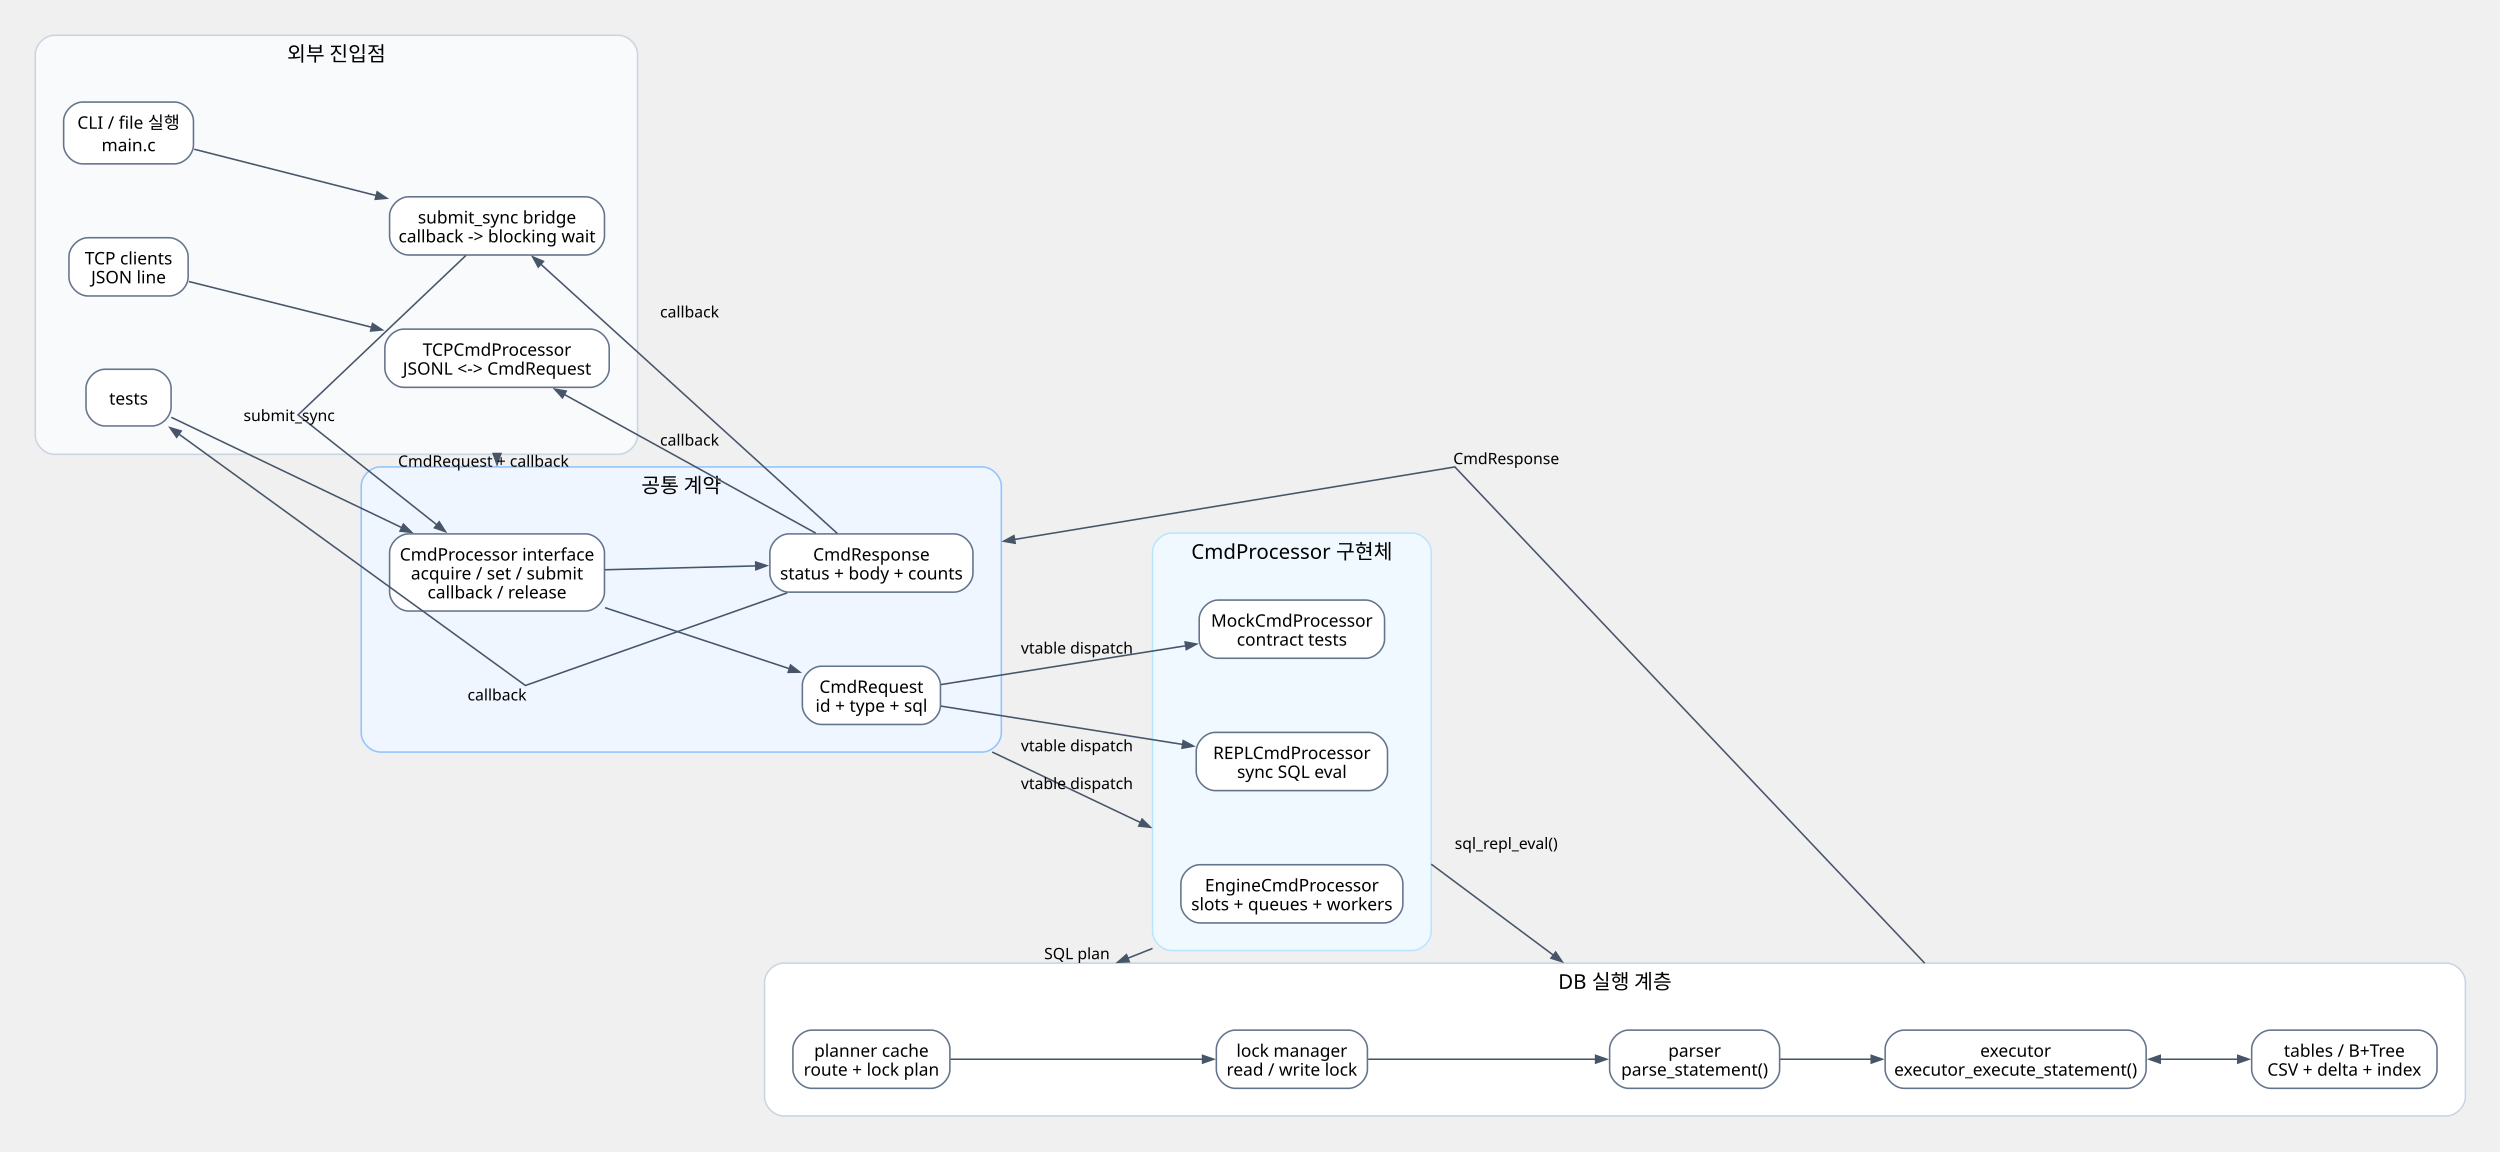
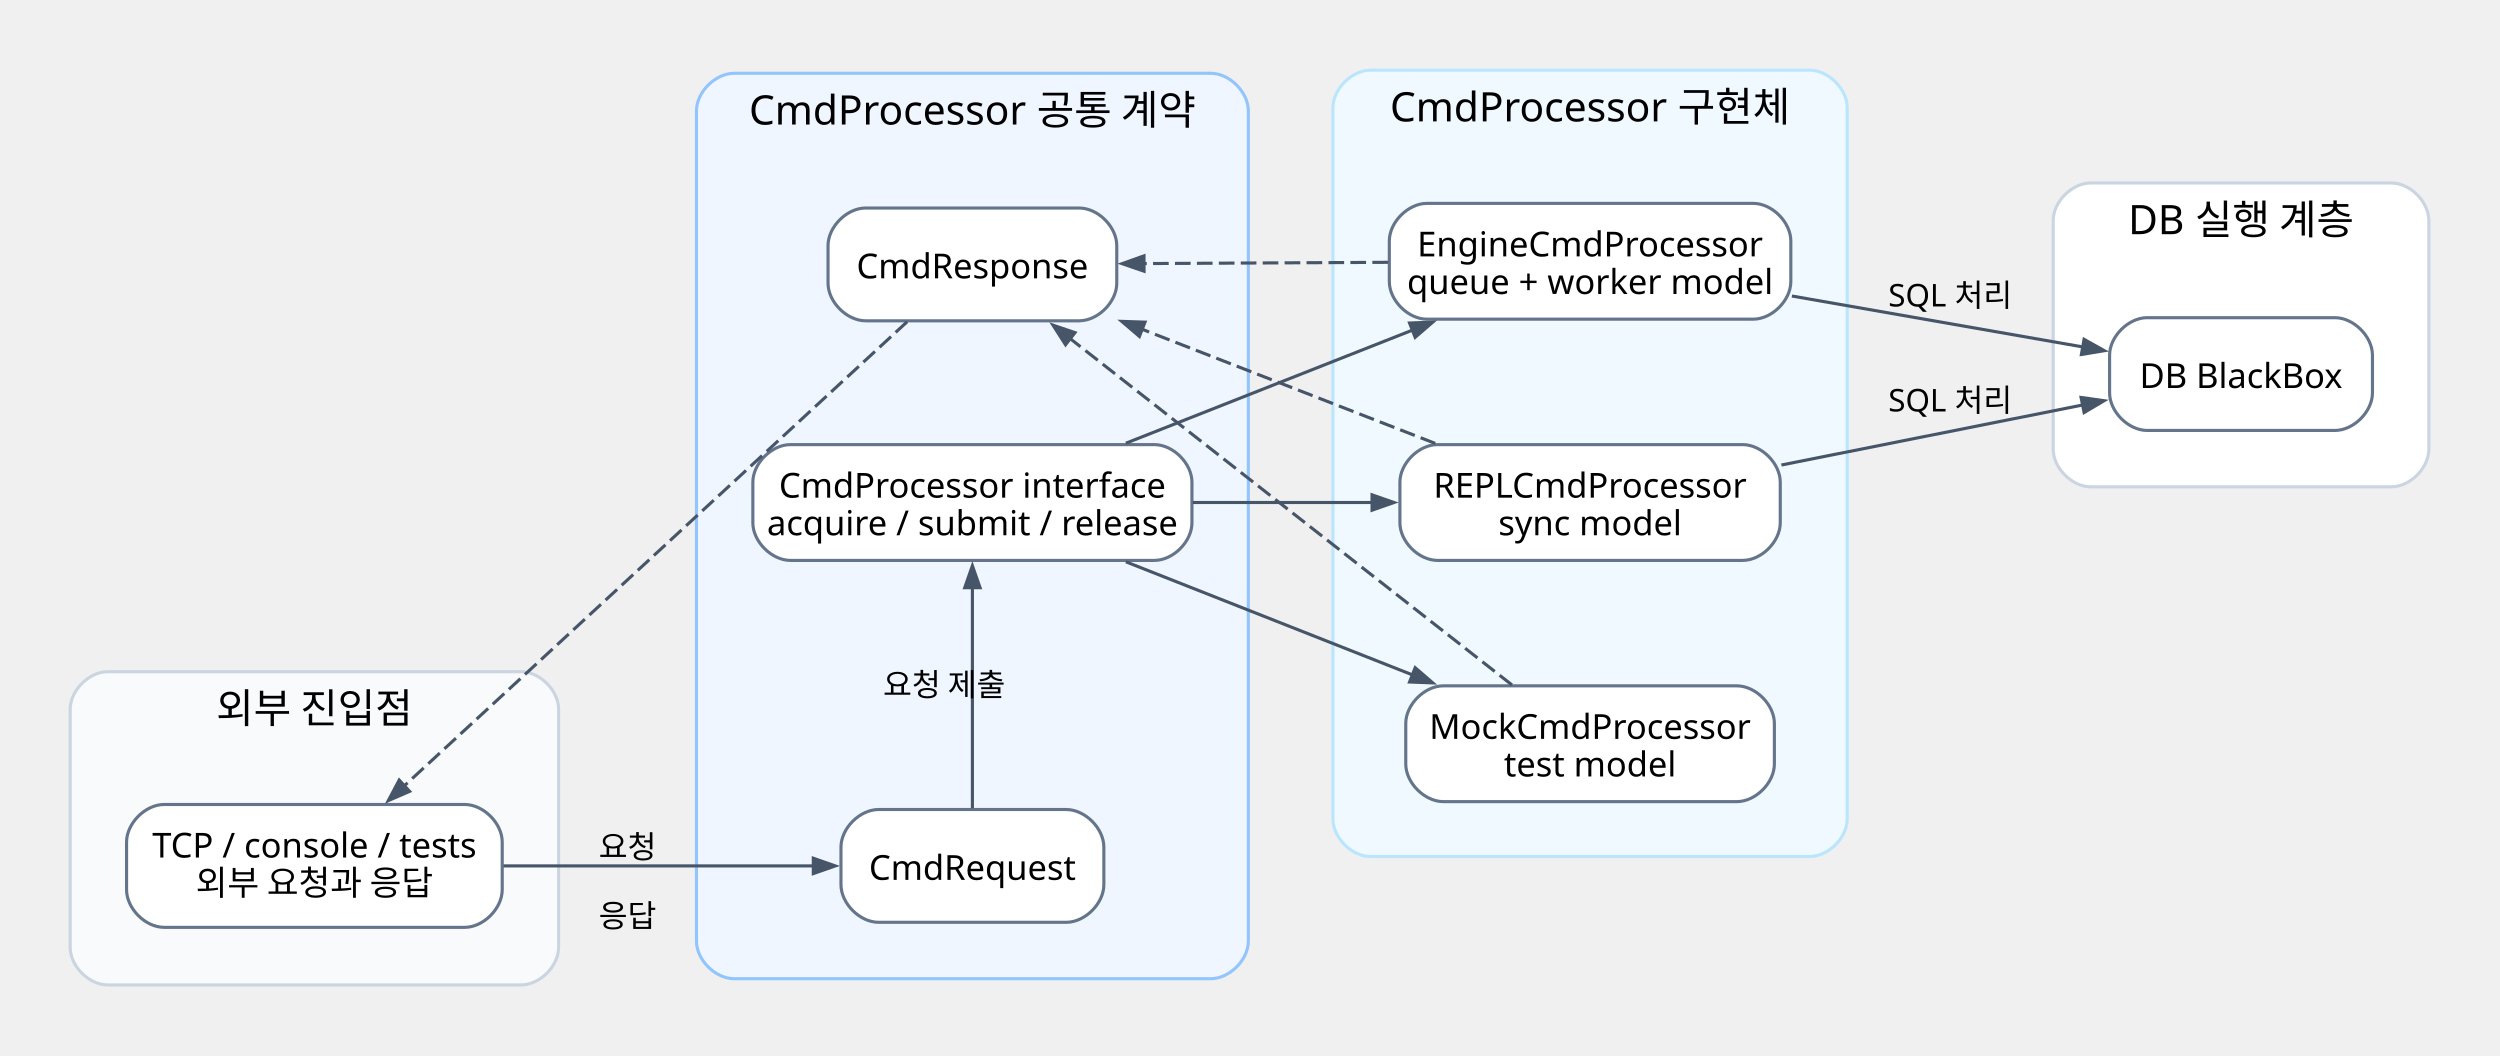
- <svg xmlns="http://www.w3.org/2000/svg" width="1587pt" height="731pt" viewBox="0.00 0.00 1587.00 731.00">
-   <g id="graph0" class="graph" transform="scale(1 1) rotate(0) translate(14.4 716.4)">
+ <svg xmlns="http://www.w3.org/2000/svg" width="798pt" height="337pt" viewBox="0.00 0.00 798.00 337.00">
+   <g id="graph0" class="graph" transform="scale(1 1) rotate(0) translate(14.4 322.4)">
    <g id="clust1" class="cluster">
-       <path fill="#f8fafc" stroke="#cbd5e1" d="M20,-428C20,-428 378.32,-428 378.32,-428 384.32,-428 390.32,-434 390.32,-440 390.32,-440 390.32,-682 390.32,-682 390.32,-688 384.32,-694 378.32,-694 378.32,-694 20,-694 20,-694 14,-694 8,-688 8,-682 8,-682 8,-440 8,-440 8,-434 14,-428 20,-428" />
-       <text xml:space="preserve" text-anchor="middle" x="199.16" y="-677.65" font-family="Pretendard" font-size="13.00">외부 진입점</text>
+       <path fill="#f8fafc" stroke="#cbd5e1" d="M20,-8C20,-8 151.91,-8 151.91,-8 157.91,-8 163.91,-14 163.91,-20 163.91,-20 163.91,-96 163.91,-96 163.91,-102 157.91,-108 151.91,-108 151.91,-108 20,-108 20,-108 14,-108 8,-102 8,-96 8,-96 8,-20 8,-20 8,-14 14,-8 20,-8" />
+       <text xml:space="preserve" text-anchor="middle" x="85.96" y="-91.65" font-family="Pretendard" font-size="13.00">외부 진입점</text>
    </g>
    <g id="clust2" class="cluster">
-       <path fill="#eff6ff" stroke="#93c5fd" d="M226.91,-239C226.91,-239 609.23,-239 609.23,-239 615.23,-239 621.23,-245 621.23,-251 621.23,-251 621.23,-408 621.23,-408 621.23,-414 615.23,-420 609.23,-420 609.23,-420 226.91,-420 226.91,-420 220.91,-420 214.91,-414 214.91,-408 214.91,-408 214.91,-251 214.91,-251 214.91,-245 220.91,-239 226.91,-239" />
-       <text xml:space="preserve" text-anchor="middle" x="418.07" y="-403.65" font-family="Pretendard" font-size="13.00">공통 계약</text>
+       <path fill="#eff6ff" stroke="#93c5fd" d="M219.91,-10C219.91,-10 372.07,-10 372.07,-10 378.07,-10 384.07,-16 384.07,-22 384.07,-22 384.07,-287 384.07,-287 384.07,-293 378.07,-299 372.07,-299 372.07,-299 219.91,-299 219.91,-299 213.91,-299 207.91,-293 207.91,-287 207.91,-287 207.91,-22 207.91,-22 207.91,-16 213.91,-10 219.91,-10" />
+       <text xml:space="preserve" text-anchor="middle" x="295.99" y="-282.65" font-family="Pretendard" font-size="13.00">CmdProcessor 공통 계약</text>
    </g>
    <g id="clust3" class="cluster">
-       <path fill="#f0f9ff" stroke="#bae6fd" d="M729.23,-113C729.23,-113 882.14,-113 882.14,-113 888.14,-113 894.14,-119 894.14,-125 894.14,-125 894.14,-366 894.14,-366 894.14,-372 888.14,-378 882.14,-378 882.14,-378 729.23,-378 729.23,-378 723.23,-378 717.23,-372 717.23,-366 717.23,-366 717.23,-125 717.23,-125 717.23,-119 723.23,-113 729.23,-113" />
-       <text xml:space="preserve" text-anchor="middle" x="805.68" y="-361.65" font-family="Pretendard" font-size="13.00">CmdProcessor 구현체</text>
+       <path fill="#f0f9ff" stroke="#bae6fd" d="M423.07,-49C423.07,-49 563.23,-49 563.23,-49 569.23,-49 575.23,-55 575.23,-61 575.23,-61 575.23,-288 575.23,-288 575.23,-294 569.23,-300 563.23,-300 563.23,-300 423.07,-300 423.07,-300 417.07,-300 411.07,-294 411.07,-288 411.07,-288 411.07,-61 411.07,-61 411.07,-55 417.07,-49 423.07,-49" />
+       <text xml:space="preserve" text-anchor="middle" x="493.15" y="-283.65" font-family="Pretendard" font-size="13.00">CmdProcessor 구현체</text>
    </g>
    <g id="clust4" class="cluster">
-       <path fill="#ffffff" stroke="#cbd5e1" d="M482.94,-8C482.94,-8 1538.62,-8 1538.62,-8 1544.62,-8 1550.62,-14 1550.62,-20 1550.62,-20 1550.62,-93 1550.62,-93 1550.62,-99 1544.62,-105 1538.62,-105 1538.62,-105 482.94,-105 482.94,-105 476.94,-105 470.94,-99 470.94,-93 470.94,-93 470.94,-20 470.94,-20 470.94,-14 476.94,-8 482.94,-8" />
-       <text xml:space="preserve" text-anchor="middle" x="1010.78" y="-88.65" font-family="Pretendard" font-size="13.00">DB 실행 계층</text>
+       <path fill="#ffffff" stroke="#cbd5e1" d="M652.98,-167C652.98,-167 748.89,-167 748.89,-167 754.89,-167 760.89,-173 760.89,-179 760.89,-179 760.89,-252 760.89,-252 760.89,-258 754.89,-264 748.89,-264 748.89,-264 652.98,-264 652.98,-264 646.98,-264 640.98,-258 640.98,-252 640.98,-252 640.98,-179 640.98,-179 640.98,-173 646.98,-167 652.98,-167" />
+       <text xml:space="preserve" text-anchor="middle" x="700.94" y="-247.65" font-family="Pretendard" font-size="13.00">DB 실행 계층</text>
    </g>
    <g id="node1" class="node">
-       <path fill="white" stroke="#64748b" d="M93.03,-565.48C93.03,-565.48 41.37,-565.48 41.37,-565.48 35.37,-565.48 29.37,-559.48 29.37,-553.48 29.37,-553.48 29.37,-540.52 29.37,-540.52 29.37,-534.52 35.37,-528.52 41.37,-528.52 41.37,-528.52 93.03,-528.52 93.03,-528.52 99.03,-528.52 105.03,-534.52 105.03,-540.52 105.03,-540.52 105.03,-553.48 105.03,-553.48 105.03,-559.48 99.03,-565.48 93.03,-565.48" />
-       <text xml:space="preserve" text-anchor="middle" x="67.2" y="-548.55" font-family="Pretendard" font-size="11.00">TCP clients</text>
-       <text xml:space="preserve" text-anchor="middle" x="67.2" y="-536.55" font-family="Pretendard" font-size="11.00">JSON line</text>
+       <path fill="white" stroke="#64748b" d="M133.91,-65.61C133.91,-65.61 38,-65.61 38,-65.61 32,-65.61 26,-59.61 26,-53.61 26,-53.61 26,-38.39 26,-38.39 26,-32.39 32,-26.39 38,-26.39 38,-26.39 133.91,-26.39 133.91,-26.39 139.91,-26.39 145.91,-32.39 145.91,-38.39 145.91,-38.39 145.91,-53.61 145.91,-53.61 145.91,-59.61 139.91,-65.61 133.91,-65.61" />
+       <text xml:space="preserve" text-anchor="middle" x="85.96" y="-48.67" font-family="Pretendard" font-size="11.00">TCP / console / tests</text>
+       <text xml:space="preserve" text-anchor="middle" x="85.96" y="-36.67" font-family="Pretendard" font-size="11.00">외부 요청과 응답</text>
    </g>
    <g id="node2" class="node">
-       <path fill="white" stroke="#64748b" d="M360.32,-507.48C360.32,-507.48 241.91,-507.48 241.91,-507.48 235.91,-507.48 229.91,-501.48 229.91,-495.48 229.91,-495.48 229.91,-482.52 229.91,-482.52 229.91,-476.52 235.91,-470.52 241.91,-470.52 241.91,-470.52 360.32,-470.52 360.32,-470.52 366.32,-470.52 372.32,-476.52 372.32,-482.52 372.32,-482.52 372.32,-495.48 372.32,-495.48 372.32,-501.48 366.32,-507.48 360.32,-507.48" />
-       <text xml:space="preserve" text-anchor="middle" x="301.11" y="-490.55" font-family="Pretendard" font-size="11.00">TCPCmdProcessor</text>
-       <text xml:space="preserve" text-anchor="middle" x="301.11" y="-478.55" font-family="Pretendard" font-size="11.00">JSONL &lt;-&gt; CmdRequest</text>
+       <path fill="white" stroke="#64748b" d="M325.95,-64C325.95,-64 266.04,-64 266.04,-64 260.04,-64 254.04,-58 254.04,-52 254.04,-52 254.04,-40 254.04,-40 254.04,-34 260.04,-28 266.04,-28 266.04,-28 325.95,-28 325.95,-28 331.95,-28 337.95,-34 337.95,-40 337.95,-40 337.95,-52 337.95,-52 337.95,-58 331.95,-64 325.95,-64" />
+       <text xml:space="preserve" text-anchor="middle" x="295.99" y="-41.55" font-family="Pretendard" font-size="11.00">CmdRequest</text>
    </g>
    <g id="edge1" class="edge">
-       <path fill="none" stroke="#475569" d="M105.47,-537.68C136.79,-529.85 182.64,-518.38 221.96,-508.55" />
-       <polygon fill="#475569" stroke="#475569" points="222.07,-511.04 228.27,-506.97 220.88,-506.29 222.07,-511.04" />
+       <path fill="none" stroke="#475569" d="M146.29,-46C177.69,-46 215.79,-46 245.56,-46" />
+       <polygon fill="#475569" stroke="#475569" points="245.21,-48.45 252.21,-46 245.21,-43.55 245.21,-48.45" />
+       <text xml:space="preserve" text-anchor="middle" x="185.91" y="-48.5" font-family="Pretendard" font-size="10.00">요청</text>
+     </g>
+     <g id="node3" class="node">
+       <path fill="white" stroke="#64748b" d="M354.07,-180.48C354.07,-180.48 237.91,-180.48 237.91,-180.48 231.91,-180.48 225.91,-174.48 225.91,-168.48 225.91,-168.48 225.91,-155.52 225.91,-155.52 225.91,-149.52 231.91,-143.52 237.91,-143.52 237.91,-143.52 354.07,-143.52 354.07,-143.52 360.07,-143.52 366.07,-149.52 366.07,-155.52 366.07,-155.52 366.07,-168.48 366.07,-168.48 366.07,-174.48 360.07,-180.48 354.07,-180.48" />
+       <text xml:space="preserve" text-anchor="middle" x="295.99" y="-163.55" font-family="Pretendard" font-size="11.00">CmdProcessor interface</text>
+       <text xml:space="preserve" text-anchor="middle" x="295.99" y="-151.55" font-family="Pretendard" font-size="11.00">acquire / submit / release</text>
+     </g>
+     <g id="edge2" class="edge">
+       <path fill="none" stroke="#475569" d="M295.99,-64.38C295.99,-83.36 295.99,-113.18 295.99,-134.87" />
+       <polygon fill="#475569" stroke="#475569" points="293.54,-134.81 295.99,-141.81 298.44,-134.81 293.54,-134.81" />
+       <text xml:space="preserve" text-anchor="middle" x="286.99" y="-100.26" font-family="Pretendard" font-size="10.00">요청 제출</text>
+     </g>
+     <g id="node5" class="node">
+       <path fill="white" stroke="#64748b" d="M545.23,-257.48C545.23,-257.48 441.07,-257.48 441.07,-257.48 435.07,-257.48 429.07,-251.48 429.07,-245.48 429.07,-245.48 429.07,-232.52 429.07,-232.52 429.07,-226.52 435.07,-220.52 441.07,-220.52 441.07,-220.52 545.23,-220.52 545.23,-220.52 551.23,-220.52 557.23,-226.52 557.23,-232.52 557.23,-232.52 557.23,-245.48 557.23,-245.48 557.23,-251.48 551.23,-257.48 545.23,-257.48" />
+       <text xml:space="preserve" text-anchor="middle" x="493.15" y="-240.55" font-family="Pretendard" font-size="11.00">EngineCmdProcessor</text>
+       <text xml:space="preserve" text-anchor="middle" x="493.15" y="-228.55" font-family="Pretendard" font-size="11.00">queue + worker model</text>
+     </g>
+     <g id="edge3" class="edge">
+       <path fill="none" stroke="#475569" d="M344.98,-180.93C372.75,-191.89 407.81,-205.72 436.74,-217.14" />
+       <polygon fill="#475569" stroke="#475569" points="435.53,-219.29 442.94,-219.58 437.32,-214.73 435.53,-219.29" />
    </g>
    <g id="node6" class="node">
-       <path fill="#ffffff" stroke="#64748b" d="M357.32,-377.48C357.32,-377.48 244.91,-377.48 244.91,-377.48 238.91,-377.48 232.91,-371.48 232.91,-365.48 232.91,-365.48 232.91,-340.52 232.91,-340.52 232.91,-334.52 238.91,-328.52 244.91,-328.52 244.91,-328.52 357.32,-328.52 357.32,-328.52 363.32,-328.52 369.32,-334.52 369.32,-340.52 369.32,-340.52 369.32,-365.48 369.32,-365.48 369.32,-371.48 363.32,-377.48 357.32,-377.48" />
-       <text xml:space="preserve" text-anchor="middle" x="301.11" y="-360.55" font-family="Pretendard" font-size="11.00">CmdProcessor interface</text>
-       <text xml:space="preserve" text-anchor="middle" x="301.11" y="-348.55" font-family="Pretendard" font-size="11.00">acquire / set / submit</text>
-       <text xml:space="preserve" text-anchor="middle" x="301.11" y="-336.55" font-family="Pretendard" font-size="11.00">callback / release</text>
+       <path fill="white" stroke="#64748b" d="M541.86,-180.48C541.86,-180.48 444.45,-180.48 444.45,-180.48 438.45,-180.48 432.45,-174.48 432.45,-168.48 432.45,-168.48 432.45,-155.52 432.45,-155.52 432.45,-149.52 438.45,-143.52 444.45,-143.52 444.45,-143.52 541.86,-143.52 541.86,-143.52 547.86,-143.52 553.86,-149.52 553.86,-155.52 553.86,-155.52 553.86,-168.48 553.86,-168.48 553.86,-174.48 547.86,-180.48 541.86,-180.48" />
+       <text xml:space="preserve" text-anchor="middle" x="493.15" y="-163.55" font-family="Pretendard" font-size="11.00">REPLCmdProcessor</text>
+       <text xml:space="preserve" text-anchor="middle" x="493.15" y="-151.55" font-family="Pretendard" font-size="11.00">sync model</text>
    </g>
-     <g id="edge2" class="edge">
-       <path fill="none" stroke="#475569" d="M301.11,-428C301.11,-426 301.11,-424 301.11,-422" />
-       <polygon fill="#475569" stroke="#475569" points="303.57,-428.51 301.12,-421.51 298.67,-428.51 303.57,-428.51" />
-       <text xml:space="preserve" text-anchor="middle" x="292.49" y="-420.12" font-family="Pretendard" font-size="10.00">CmdRequest + callback</text>
+     <g id="edge4" class="edge">
+       <path fill="none" stroke="#475569" d="M366.35,-162C384.97,-162 405.09,-162 423.66,-162" />
+       <polygon fill="#475569" stroke="#475569" points="423.56,-164.45 430.56,-162 423.56,-159.55 423.56,-164.45" />
    </g>
-     <g id="node3" class="node">
-       <path fill="white" stroke="#64748b" d="M96.41,-651.61C96.41,-651.61 38,-651.61 38,-651.61 32,-651.61 26,-645.61 26,-639.61 26,-639.61 26,-624.39 26,-624.39 26,-618.39 32,-612.39 38,-612.39 38,-612.39 96.41,-612.39 96.41,-612.39 102.41,-612.39 108.41,-618.39 108.41,-624.39 108.41,-624.39 108.41,-639.61 108.41,-639.61 108.41,-645.61 102.41,-651.61 96.41,-651.61" />
-       <text xml:space="preserve" text-anchor="middle" x="67.2" y="-634.67" font-family="Pretendard" font-size="11.00">CLI / file 실행</text>
-       <text xml:space="preserve" text-anchor="middle" x="67.2" y="-620.42" font-family="Pretendard" font-size="11.00">main.c</text>
+     <g id="node7" class="node">
+       <path fill="white" stroke="#64748b" d="M539.98,-103.48C539.98,-103.48 446.32,-103.48 446.32,-103.48 440.32,-103.48 434.32,-97.48 434.32,-91.48 434.32,-91.48 434.32,-78.52 434.32,-78.52 434.32,-72.52 440.32,-66.52 446.32,-66.52 446.32,-66.52 539.98,-66.52 539.98,-66.52 545.98,-66.52 551.98,-72.52 551.98,-78.52 551.98,-78.52 551.98,-91.48 551.98,-91.48 551.98,-97.48 545.98,-103.48 539.98,-103.48" />
+       <text xml:space="preserve" text-anchor="middle" x="493.15" y="-86.55" font-family="Pretendard" font-size="11.00">MockCmdProcessor</text>
+       <text xml:space="preserve" text-anchor="middle" x="493.15" y="-74.55" font-family="Pretendard" font-size="11.00">test model</text>
+     </g>
+     <g id="edge5" class="edge">
+       <path fill="none" stroke="#475569" d="M344.98,-143.07C372.75,-132.11 407.81,-118.28 436.74,-106.86" />
+       <polygon fill="#475569" stroke="#475569" points="437.32,-109.27 442.94,-104.42 435.53,-104.71 437.32,-109.27" />
    </g>
    <g id="node4" class="node">
-       <path fill="white" stroke="#64748b" d="M357.32,-591.48C357.32,-591.48 244.91,-591.48 244.91,-591.48 238.91,-591.48 232.91,-585.48 232.91,-579.48 232.91,-579.48 232.91,-566.52 232.91,-566.52 232.91,-560.52 238.91,-554.52 244.91,-554.52 244.91,-554.52 357.32,-554.52 357.32,-554.52 363.32,-554.52 369.32,-560.52 369.32,-566.52 369.32,-566.52 369.32,-579.48 369.32,-579.48 369.32,-585.48 363.32,-591.48 357.32,-591.48" />
-       <text xml:space="preserve" text-anchor="middle" x="301.11" y="-574.55" font-family="Pretendard" font-size="11.00">submit_sync bridge</text>
-       <text xml:space="preserve" text-anchor="middle" x="301.11" y="-562.55" font-family="Pretendard" font-size="11.00">callback -&gt; blocking wait</text>
+       <path fill="white" stroke="#64748b" d="M330.07,-256C330.07,-256 261.91,-256 261.91,-256 255.91,-256 249.91,-250 249.91,-244 249.91,-244 249.91,-232 249.91,-232 249.91,-226 255.91,-220 261.91,-220 261.91,-220 330.07,-220 330.07,-220 336.07,-220 342.07,-226 342.07,-232 342.07,-232 342.07,-244 342.07,-244 342.07,-250 336.07,-256 330.07,-256" />
+       <text xml:space="preserve" text-anchor="middle" x="295.99" y="-233.55" font-family="Pretendard" font-size="11.00">CmdResponse</text>
    </g>
-     <g id="edge3" class="edge">
-       <path fill="none" stroke="#475569" d="M108.87,-621.66C140.76,-613.54 186.05,-602.02 224.55,-592.22" />
-       <polygon fill="#475569" stroke="#475569" points="225.01,-594.64 231.19,-590.54 223.8,-589.89 225.01,-594.64" />
+     <g id="edge11" class="edge">
+       <path fill="none" stroke="#475569" stroke-dasharray="5,2" d="M275.16,-219.7C237.89,-185.3 157.31,-110.93 114.69,-71.6" />
+       <polygon fill="#475569" stroke="#475569" points="116.35,-69.8 109.55,-66.85 113.03,-73.4 116.35,-69.8" />
+       <text xml:space="preserve" text-anchor="middle" x="185.91" y="-26.5" font-family="Pretendard" font-size="10.00">응답</text>
    </g>
-     <g id="edge4" class="edge">
-       <path fill="none" stroke="#475569" d="M281.38,-554.25C245.85,-520.5 174.78,-453 174.78,-453 174.78,-453 226.04,-412.43 263.26,-382.97" />
-       <polygon fill="#475569" stroke="#475569" points="264.41,-385.18 268.38,-378.92 261.37,-381.34 264.41,-385.18" />
-       <text xml:space="preserve" text-anchor="middle" x="169.16" y="-449.12" font-family="Pretendard" font-size="10.00">submit_sync</text>
+     <g id="edge8" class="edge">
+       <path fill="none" stroke="#475569" stroke-dasharray="5,2" d="M428.65,-238.67C403.43,-238.55 374.74,-238.4 350.59,-238.27" />
+       <polygon fill="#475569" stroke="#475569" points="350.78,-235.83 343.77,-238.24 350.76,-240.73 350.78,-235.83" />
    </g>
-     <g id="node5" class="node">
-       <path fill="white" stroke="#64748b" d="M82.2,-482C82.2,-482 52.2,-482 52.2,-482 46.2,-482 40.2,-476 40.2,-470 40.2,-470 40.2,-458 40.2,-458 40.2,-452 46.2,-446 52.2,-446 52.2,-446 82.2,-446 82.2,-446 88.2,-446 94.2,-452 94.2,-458 94.2,-458 94.2,-470 94.2,-470 94.2,-476 88.2,-482 82.2,-482" />
-       <text xml:space="preserve" text-anchor="middle" x="67.2" y="-459.55" font-family="Pretendard" font-size="11.00">tests</text>
-     </g>
-     <g id="edge5" class="edge">
-       <path fill="none" stroke="#475569" d="M94.36,-451.48C129.66,-434.58 193.59,-403.99 240.85,-381.36" />
-       <polygon fill="#475569" stroke="#475569" points="241.67,-383.69 246.92,-378.46 239.55,-379.27 241.67,-383.69" />
-     </g>
-     <g id="node7" class="node">
-       <path fill="white" stroke="#64748b" d="M570.6,-293.48C570.6,-293.48 506.94,-293.48 506.94,-293.48 500.94,-293.48 494.94,-287.48 494.94,-281.48 494.94,-281.48 494.94,-268.52 494.94,-268.52 494.94,-262.52 500.94,-256.52 506.94,-256.52 506.94,-256.52 570.6,-256.52 570.6,-256.52 576.6,-256.52 582.6,-262.52 582.6,-268.52 582.6,-268.52 582.6,-281.48 582.6,-281.48 582.6,-287.48 576.6,-293.48 570.6,-293.48" />
-       <text xml:space="preserve" text-anchor="middle" x="538.77" y="-276.55" font-family="Pretendard" font-size="11.00">CmdRequest</text>
-       <text xml:space="preserve" text-anchor="middle" x="538.77" y="-264.55" font-family="Pretendard" font-size="11.00">id + type + sql</text>
+     <g id="node8" class="node">
+       <path fill="white" stroke="#64748b" d="M730.89,-221C730.89,-221 670.98,-221 670.98,-221 664.98,-221 658.98,-215 658.98,-209 658.98,-209 658.98,-197 658.98,-197 658.98,-191 664.98,-185 670.98,-185 670.98,-185 730.89,-185 730.89,-185 736.89,-185 742.89,-191 742.89,-197 742.89,-197 742.89,-209 742.89,-209 742.89,-215 736.89,-221 730.89,-221" />
+       <text xml:space="preserve" text-anchor="middle" x="700.94" y="-198.55" font-family="Pretendard" font-size="11.00">DB BlackBox</text>
    </g>
    <g id="edge6" class="edge">
-       <path fill="none" stroke="#475569" d="M369.65,-330.65C406.92,-318.31 452.45,-303.24 486.73,-291.89" />
-       <polygon fill="#475569" stroke="#475569" points="487.44,-294.24 493.31,-289.72 485.9,-289.59 487.44,-294.24" />
+       <path fill="none" stroke="#475569" d="M557.57,-227.91C587.56,-222.66 622.82,-216.49 650.75,-211.6" />
+       <polygon fill="#475569" stroke="#475569" points="650.83,-214.08 657.3,-210.46 649.98,-209.25 650.83,-214.08" />
+       <text xml:space="preserve" text-anchor="middle" x="608.11" y="-224.58" font-family="Pretendard" font-size="10.00">SQL 처리</text>
    </g>
-     <g id="node8" class="node">
-       <path fill="white" stroke="#64748b" d="M591.23,-377.48C591.23,-377.48 486.32,-377.48 486.32,-377.48 480.32,-377.48 474.32,-371.48 474.32,-365.48 474.32,-365.48 474.32,-352.52 474.32,-352.52 474.32,-346.52 480.32,-340.52 486.32,-340.52 486.32,-340.52 591.23,-340.52 591.23,-340.52 597.23,-340.52 603.23,-346.52 603.23,-352.52 603.23,-352.52 603.23,-365.48 603.23,-365.48 603.23,-371.48 597.23,-377.48 591.23,-377.48" />
-       <text xml:space="preserve" text-anchor="middle" x="538.77" y="-360.55" font-family="Pretendard" font-size="11.00">CmdResponse</text>
-       <text xml:space="preserve" text-anchor="middle" x="538.77" y="-348.55" font-family="Pretendard" font-size="11.00">status + body + counts</text>
+     <g id="edge9" class="edge">
+       <path fill="none" stroke="#475569" stroke-dasharray="5,2" d="M443.72,-180.86C415.23,-191.96 379.16,-206 349.92,-217.39" />
+       <polygon fill="#475569" stroke="#475569" points="349.3,-215 343.66,-219.82 351.08,-219.57 349.3,-215" />
    </g>
    <g id="edge7" class="edge">
-       <path fill="none" stroke="#475569" d="M369.65,-354.72C399.61,-355.48 434.91,-356.38 465.41,-357.16" />
-       <polygon fill="#475569" stroke="#475569" points="465.31,-359.61 472.37,-357.33 465.43,-354.71 465.31,-359.61" />
-     </g>
-     <g id="node9" class="node">
-       <path fill="white" stroke="#64748b" d="M864.14,-167.48C864.14,-167.48 747.23,-167.48 747.23,-167.48 741.23,-167.48 735.23,-161.48 735.23,-155.48 735.23,-155.48 735.23,-142.52 735.23,-142.52 735.23,-136.52 741.23,-130.52 747.23,-130.52 747.23,-130.52 864.14,-130.52 864.14,-130.52 870.14,-130.52 876.14,-136.52 876.14,-142.52 876.14,-142.52 876.14,-155.48 876.14,-155.48 876.14,-161.48 870.14,-167.48 864.14,-167.48" />
-       <text xml:space="preserve" text-anchor="middle" x="805.68" y="-150.55" font-family="Pretendard" font-size="11.00">EngineCmdProcessor</text>
-       <text xml:space="preserve" text-anchor="middle" x="805.68" y="-138.55" font-family="Pretendard" font-size="11.00">slots + queues + workers</text>
-     </g>
-     <g id="edge8" class="edge">
-       <path fill="none" stroke="#475569" d="M615.46,-239C644.84,-225.03 678.82,-208.87 709.8,-194.13" />
-       <polygon fill="#475569" stroke="#475569" points="710.6,-196.46 715.87,-191.25 708.49,-192.04 710.6,-196.46" />
-       <text xml:space="preserve" text-anchor="middle" x="669.23" y="-215.5" font-family="Pretendard" font-size="10.00">vtable dispatch</text>
-     </g>
-     <g id="node10" class="node">
-       <path fill="white" stroke="#64748b" d="M854.39,-251.48C854.39,-251.48 756.98,-251.48 756.98,-251.48 750.98,-251.48 744.98,-245.48 744.98,-239.48 744.98,-239.48 744.98,-226.52 744.98,-226.52 744.98,-220.52 750.98,-214.52 756.98,-214.52 756.98,-214.52 854.39,-214.52 854.39,-214.52 860.39,-214.52 866.39,-220.52 866.39,-226.52 866.39,-226.52 866.39,-239.48 866.39,-239.48 866.39,-245.48 860.39,-251.48 854.39,-251.48" />
-       <text xml:space="preserve" text-anchor="middle" x="805.68" y="-234.55" font-family="Pretendard" font-size="11.00">REPLCmdProcessor</text>
-       <text xml:space="preserve" text-anchor="middle" x="805.68" y="-222.55" font-family="Pretendard" font-size="11.00">sync SQL eval</text>
-     </g>
-     <g id="edge9" class="edge">
-       <path fill="none" stroke="#475569" d="M582.93,-268.16C624.51,-261.57 688.06,-251.49 736.49,-243.81" />
-       <polygon fill="#475569" stroke="#475569" points="736.71,-246.26 743.24,-242.74 735.94,-241.42 736.71,-246.26" />
-       <text xml:space="preserve" text-anchor="middle" x="669.23" y="-239.5" font-family="Pretendard" font-size="10.00">vtable dispatch</text>
-     </g>
-     <g id="node11" class="node">
-       <path fill="white" stroke="#64748b" d="M852.51,-335.48C852.51,-335.48 758.85,-335.48 758.85,-335.48 752.85,-335.48 746.85,-329.48 746.85,-323.48 746.85,-323.48 746.85,-310.52 746.85,-310.52 746.85,-304.52 752.85,-298.52 758.85,-298.52 758.85,-298.52 852.51,-298.52 852.51,-298.52 858.51,-298.52 864.51,-304.52 864.51,-310.52 864.51,-310.52 864.51,-323.48 864.51,-323.48 864.51,-329.48 858.51,-335.48 852.51,-335.48" />
-       <text xml:space="preserve" text-anchor="middle" x="805.68" y="-318.55" font-family="Pretendard" font-size="11.00">MockCmdProcessor</text>
-       <text xml:space="preserve" text-anchor="middle" x="805.68" y="-306.55" font-family="Pretendard" font-size="11.00">contract tests</text>
+       <path fill="none" stroke="#475569" d="M554.22,-173.97C584.78,-180.06 621.47,-187.37 650.39,-193.13" />
+       <polygon fill="#475569" stroke="#475569" points="649.88,-195.53 657.23,-194.49 650.84,-190.72 649.88,-195.53" />
+       <text xml:space="preserve" text-anchor="middle" x="608.11" y="-191.07" font-family="Pretendard" font-size="10.00">SQL 처리</text>
    </g>
    <g id="edge10" class="edge">
-       <path fill="none" stroke="#475569" d="M582.93,-281.84C625.06,-288.52 689.76,-298.78 738.42,-306.49" />
-       <polygon fill="#475569" stroke="#475569" points="737.9,-308.89 745.2,-307.57 738.67,-304.05 737.9,-308.89" />
-       <text xml:space="preserve" text-anchor="middle" x="669.23" y="-301.51" font-family="Pretendard" font-size="10.00">vtable dispatch</text>
-     </g>
-     <g id="edge18" class="edge">
-       <path fill="none" stroke="#475569" d="M503.47,-377.93C461.12,-401.28 389.17,-440.98 343.72,-466.05" />
-       <polygon fill="#475569" stroke="#475569" points="342.65,-463.84 337.71,-469.37 345.02,-468.13 342.65,-463.84" />
-       <text xml:space="preserve" text-anchor="middle" x="423.32" y="-433.53" font-family="Pretendard" font-size="10.00">callback</text>
-     </g>
-     <g id="edge19" class="edge">
-       <path fill="none" stroke="#475569" d="M517.15,-377.73C474.4,-416.55 376.12,-505.8 328.69,-548.87" />
-       <polygon fill="#475569" stroke="#475569" points="327.27,-546.85 323.74,-553.37 330.57,-550.47 327.27,-546.85" />
-       <text xml:space="preserve" text-anchor="middle" x="423.32" y="-514.86" font-family="Pretendard" font-size="10.00">callback</text>
-     </g>
-     <g id="edge20" class="edge">
-       <path fill="none" stroke="#475569" d="M485.32,-340.08C420.3,-317.07 319.11,-281.25 319.11,-281.25 319.11,-281.25 166.65,-391.86 98.95,-440.97" />
-       <polygon fill="#475569" stroke="#475569" points="97.73,-438.83 93.51,-444.92 100.61,-442.79 97.73,-438.83" />
-       <text xml:space="preserve" text-anchor="middle" x="301.11" y="-271.75" font-family="Pretendard" font-size="10.00">callback</text>
-     </g>
-     <g id="node12" class="node">
-       <path fill="white" stroke="#64748b" d="M576.6,-62.48C576.6,-62.48 500.94,-62.48 500.94,-62.48 494.94,-62.48 488.94,-56.48 488.94,-50.48 488.94,-50.48 488.94,-37.52 488.94,-37.52 488.94,-31.52 494.94,-25.52 500.94,-25.52 500.94,-25.52 576.6,-25.52 576.6,-25.52 582.6,-25.52 588.6,-31.52 588.6,-37.52 588.6,-37.52 588.6,-50.48 588.6,-50.48 588.6,-56.48 582.6,-62.48 576.6,-62.48" />
-       <text xml:space="preserve" text-anchor="middle" x="538.77" y="-45.55" font-family="Pretendard" font-size="11.00">planner cache</text>
-       <text xml:space="preserve" text-anchor="middle" x="538.77" y="-33.55" font-family="Pretendard" font-size="11.00">route + lock plan</text>
-     </g>
-     <g id="edge11" class="edge">
-       <path fill="none" stroke="#475569" d="M717.23,-114.34C712.05,-112.28 706.77,-110.19 701.42,-108.07" />
-       <polygon fill="#475569" stroke="#475569" points="702.49,-105.86 695.08,-105.56 700.68,-110.41 702.49,-105.86" />
-       <text xml:space="preserve" text-anchor="middle" x="669.23" y="-107.5" font-family="Pretendard" font-size="10.00">SQL plan</text>
-     </g>
-     <g id="node14" class="node">
-       <path fill="white" stroke="#64748b" d="M1103.3,-62.48C1103.3,-62.48 1019.39,-62.48 1019.39,-62.48 1013.39,-62.48 1007.39,-56.48 1007.39,-50.48 1007.39,-50.48 1007.39,-37.52 1007.39,-37.52 1007.39,-31.52 1013.39,-25.52 1019.39,-25.52 1019.39,-25.52 1103.3,-25.52 1103.3,-25.52 1109.3,-25.52 1115.3,-31.52 1115.3,-37.52 1115.3,-37.52 1115.3,-50.48 1115.3,-50.48 1115.3,-56.48 1109.3,-62.48 1103.3,-62.48" />
-       <text xml:space="preserve" text-anchor="middle" x="1061.34" y="-45.55" font-family="Pretendard" font-size="11.00">parser</text>
-       <text xml:space="preserve" text-anchor="middle" x="1061.34" y="-33.55" font-family="Pretendard" font-size="11.00">parse_statement()</text>
-     </g>
-     <g id="edge14" class="edge">
-       <path fill="none" stroke="#475569" d="M894.14,-167.84C919.27,-149.12 946.68,-128.69 971.87,-109.92" />
-       <polygon fill="#475569" stroke="#475569" points="973.12,-112.05 977.27,-105.9 970.19,-108.12 973.12,-112.05" />
-       <text xml:space="preserve" text-anchor="middle" x="941.76" y="-177.46" font-family="Pretendard" font-size="10.00">sql_repl_eval()</text>
-     </g>
-     <g id="node13" class="node">
-       <path fill="white" stroke="#64748b" d="M841.64,-62.48C841.64,-62.48 769.73,-62.48 769.73,-62.48 763.73,-62.48 757.73,-56.48 757.73,-50.48 757.73,-50.48 757.73,-37.52 757.73,-37.52 757.73,-31.52 763.73,-25.52 769.73,-25.52 769.73,-25.52 841.64,-25.52 841.64,-25.52 847.64,-25.52 853.64,-31.52 853.64,-37.52 853.64,-37.52 853.64,-50.48 853.64,-50.48 853.64,-56.48 847.64,-62.48 841.64,-62.48" />
-       <text xml:space="preserve" text-anchor="middle" x="805.68" y="-45.55" font-family="Pretendard" font-size="11.00">lock manager</text>
-       <text xml:space="preserve" text-anchor="middle" x="805.68" y="-33.55" font-family="Pretendard" font-size="11.00">read / write lock</text>
-     </g>
-     <g id="edge12" class="edge">
-       <path fill="none" stroke="#475569" d="M588.98,-44C634.43,-44 701.88,-44 749.22,-44" />
-       <polygon fill="#475569" stroke="#475569" points="749.01,-46.45 756.01,-44 749.01,-41.55 749.01,-46.45" />
-     </g>
-     <g id="edge13" class="edge">
-       <path fill="none" stroke="#475569" d="M854.1,-44C894.92,-44 954.1,-44 998.61,-44" />
-       <polygon fill="#475569" stroke="#475569" points="998.51,-46.45 1005.51,-44 998.51,-41.55 998.51,-46.45" />
-     </g>
-     <g id="node15" class="node">
-       <path fill="white" stroke="#64748b" d="M1335.96,-62.48C1335.96,-62.48 1194.3,-62.48 1194.3,-62.48 1188.3,-62.48 1182.3,-56.48 1182.3,-50.48 1182.3,-50.48 1182.3,-37.52 1182.3,-37.52 1182.3,-31.52 1188.3,-25.52 1194.3,-25.52 1194.3,-25.52 1335.96,-25.52 1335.96,-25.52 1341.96,-25.52 1347.96,-31.52 1347.96,-37.52 1347.96,-37.52 1347.96,-50.48 1347.96,-50.48 1347.96,-56.48 1341.96,-62.48 1335.96,-62.48" />
-       <text xml:space="preserve" text-anchor="middle" x="1265.13" y="-45.55" font-family="Pretendard" font-size="11.00">executor</text>
-       <text xml:space="preserve" text-anchor="middle" x="1265.13" y="-33.55" font-family="Pretendard" font-size="11.00">executor_execute_statement()</text>
-     </g>
-     <g id="edge15" class="edge">
-       <path fill="none" stroke="#475569" d="M1115.63,-44C1133.4,-44 1153.74,-44 1173.54,-44" />
-       <polygon fill="#475569" stroke="#475569" points="1173.47,-46.45 1180.47,-44 1173.47,-41.55 1173.47,-46.45" />
-     </g>
-     <g id="edge17" class="edge">
-       <path fill="none" stroke="#475569" d="M1207.38,-105C1106.58,-211.46 909.14,-420 909.14,-420 909.14,-420 738.99,-391.98 629.34,-373.92" />
-       <polygon fill="#475569" stroke="#475569" points="630.03,-371.55 622.72,-372.83 629.23,-376.38 630.03,-371.55" />
-       <text xml:space="preserve" text-anchor="middle" x="941.76" y="-421.75" font-family="Pretendard" font-size="10.00">CmdResponse</text>
-     </g>
-     <g id="node16" class="node">
-       <path fill="white" stroke="#64748b" d="M1520.62,-62.48C1520.62,-62.48 1426.96,-62.48 1426.96,-62.48 1420.96,-62.48 1414.96,-56.48 1414.96,-50.48 1414.96,-50.48 1414.96,-37.52 1414.96,-37.52 1414.96,-31.52 1420.96,-25.52 1426.96,-25.52 1426.96,-25.52 1520.62,-25.52 1520.62,-25.52 1526.62,-25.52 1532.62,-31.52 1532.62,-37.52 1532.62,-37.52 1532.62,-50.48 1532.62,-50.48 1532.62,-56.48 1526.62,-62.48 1520.62,-62.48" />
-       <text xml:space="preserve" text-anchor="middle" x="1473.79" y="-45.55" font-family="Pretendard" font-size="11.00">tables / B+Tree</text>
-       <text xml:space="preserve" text-anchor="middle" x="1473.79" y="-33.55" font-family="Pretendard" font-size="11.00">CSV + delta + index</text>
-     </g>
-     <g id="edge16" class="edge">
-       <path fill="none" stroke="#475569" d="M1356.77,-44C1373.5,-44 1390.67,-44 1406.51,-44" />
-       <polygon fill="#475569" stroke="#475569" points="1356.91,-41.55 1349.91,-44 1356.91,-46.45 1356.91,-41.55" />
-       <polygon fill="#475569" stroke="#475569" points="1406.14,-46.45 1413.14,-44 1406.14,-41.55 1406.14,-46.45" />
+       <path fill="none" stroke="#475569" stroke-dasharray="5,2" d="M468.22,-103.76C432.63,-131.66 365.78,-184.07 326.97,-214.49" />
+       <polygon fill="#475569" stroke="#475569" points="325.72,-212.36 321.72,-218.61 328.74,-216.22 325.72,-212.36" />
    </g>
  </g>
</svg>
